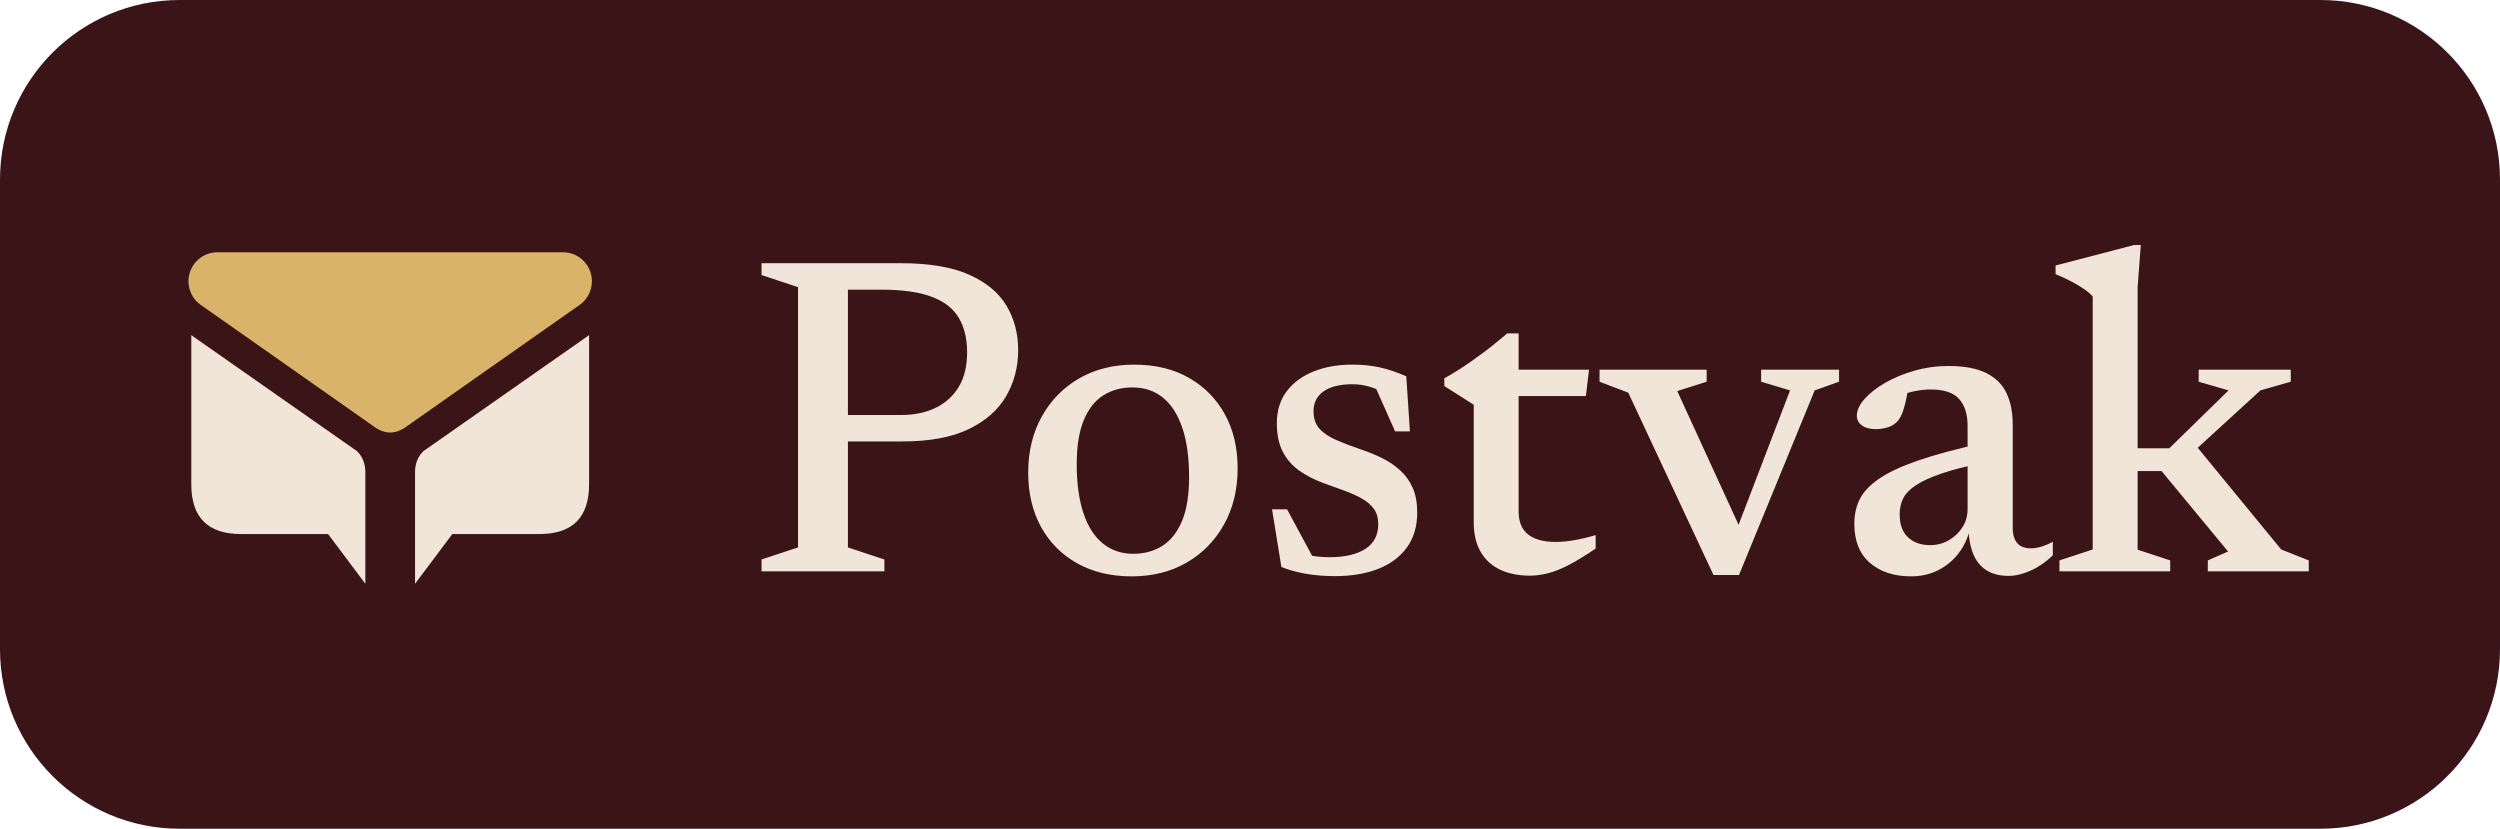
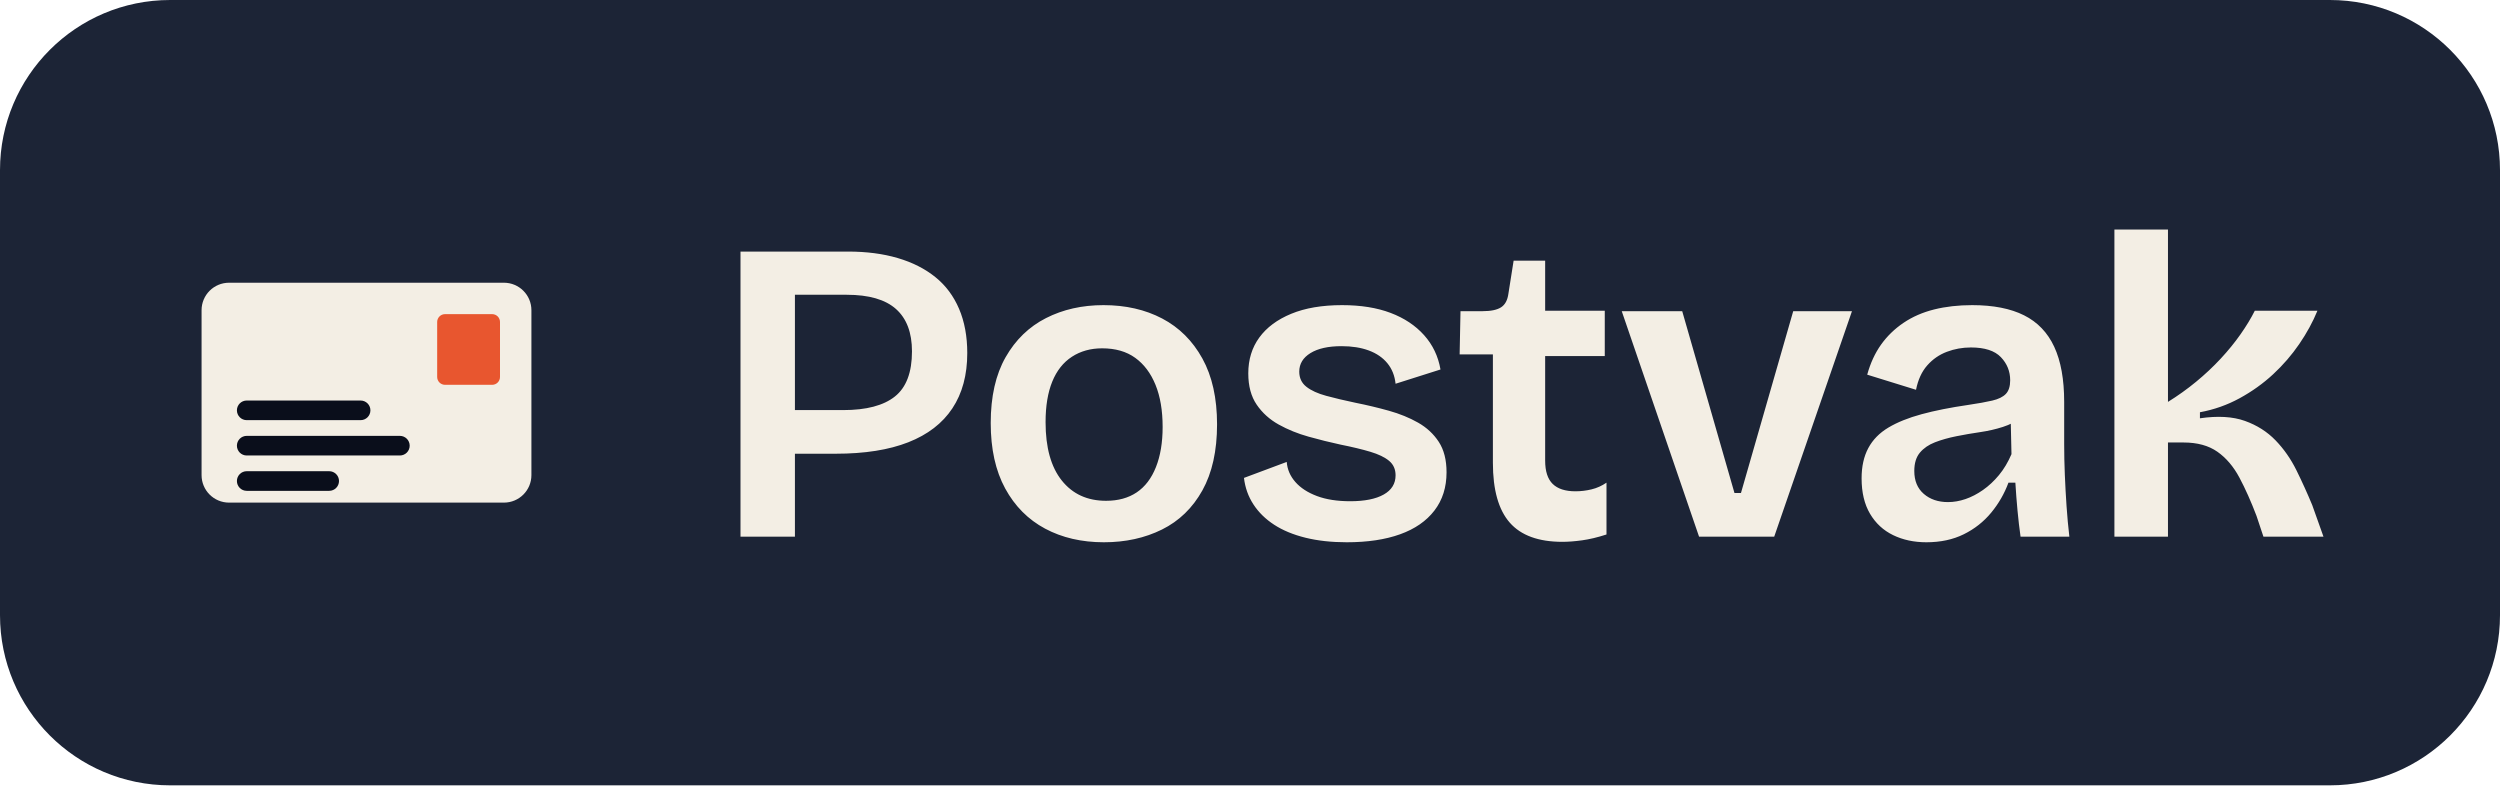
- <svg xmlns="http://www.w3.org/2000/svg" width="362" height="120">
-   <path fill="#3b1418" stroke="none" d="M 26 0 L 336 0 C 350.359 0 362 11.641 362 26 L 362 94 C 362 108.359 350.359 120 336 120 L 26 120 C 11.641 120 0 108.359 0 94 L 0 26 C -0 11.641 11.641 0 26 0 Z" />
-   <g transform="matrix(0.6 0 0 0.6 20.5 31.73)">
-     <path fill="#d9b36a" stroke="none" d="M 18 8 L 102 8 C 104.923 8.134 107.454 10.072 108.346 12.859 C 109.238 15.646 108.302 18.694 106 20.5 L 64 50 Q 60 53 56 50 L 14 20.5 C 11.698 18.694 10.762 15.646 11.654 12.859 C 12.546 10.072 15.077 8.134 18 8 Z" />
-     <path fill="#f1e4d8" stroke="none" d="M 12 28 L 52 56 Q 54 58 54 61 L 54 88 L 45 76 L 24 76 Q 12 76 12 64 Z" />
-     <path fill="#f1e4d8" stroke="none" d="M 108 28 L 68 56 Q 66 58 66 61 L 66 88 L 75 76 L 96 76 Q 108 76 108 64 Z" />
+ <svg xmlns="http://www.w3.org/2000/svg" width="382" height="120">
+   <path fill="#1c2436" stroke="none" d="M 26 0 L 356 0 C 370.359 0 382 11.641 382 26 L 382 94 C 382 108.359 370.359 120 356 120 L 26 120 C 11.641 120 0 108.359 0 94 L 0 26 C -0 11.641 11.641 0 26 0 Z" />
+   <g transform="matrix(0.6 0 0 0.6 20 24)">
+     <path fill="#f3eee4" stroke="none" d="M 25 32 L 95 32 C 98.866 32 102 35.134 102 39 L 102 81 C 102 84.866 98.866 88 95 88 L 25 88 C 21.134 88 18 84.866 18 81 L 18 39 C 18 35.134 21.134 32 25 32 Z" />
+     <path fill="#e8562f" stroke="none" d="M 80 40 L 92 40 C 93.105 40 94 40.895 94 42 L 94 56 C 94 57.105 93.105 58 92 58 L 80 58 C 78.895 58 78 57.105 78 56 L 78 42 C 78 40.895 78.895 40 80 40 Z" />
+     <path fill="#0a0e1b" stroke="none" d="M 29.5 62 L 58.5 62 C 59.881 62 61 63.119 61 64.5 L 61 64.5 C 61 65.881 59.881 67 58.5 67 L 29.5 67 C 28.119 67 27 65.881 27 64.5 L 27 64.5 C 27 63.119 28.119 62 29.5 62 Z" />
+     <path fill="#0a0e1b" stroke="none" d="M 29.5 71 L 68.5 71 C 69.881 71 71 72.119 71 73.5 L 71 73.5 C 71 74.881 69.881 76 68.5 76 L 29.5 76 C 28.119 76 27 74.881 27 73.5 L 27 73.5 C 27 72.119 28.119 71 29.5 71 Z" />
+     <path fill="#0a0e1b" stroke="none" d="M 29.5 80 L 50.5 80 C 51.881 80 53 81.119 53 82.5 L 53 82.5 C 53 83.881 51.881 85 50.5 85 L 29.5 85 C 28.119 85 27 83.881 27 82.5 L 27 82.5 C 27 81.119 28.119 80 29.5 80 Z" />
  </g>
  <g>
-     <path fill="#f1e4d8" stroke="none" d="M 140.038 51.017 Q 140.038 48.08 138.85 46.051 Q 137.662 44.021 134.94 42.982 Q 132.217 41.942 127.564 41.942 L 117.4 41.942 L 117.499 38.114 L 130.468 38.114 Q 136.573 38.114 140.302 39.764 Q 144.031 41.414 145.731 44.252 Q 147.43 47.09 147.43 50.687 Q 147.43 54.35 145.697 57.353 Q 143.965 60.356 140.269 62.138 Q 136.573 63.92 130.666 63.92 L 117.466 63.92 L 117.4 60.092 L 130.501 60.092 Q 133.306 60.092 135.451 59.069 Q 137.596 58.046 138.817 56.033 Q 140.038 54.02 140.038 51.017 Z M 122.779 38.114 L 122.779 79.265 L 128.059 81.014 L 128.059 82.73 L 110.272 82.73 L 110.272 81.014 L 115.552 79.265 L 115.552 41.579 L 110.272 39.83 L 110.272 38.114 Z M 164.095 80.189 Q 166.504 80.189 168.319 79.034 Q 170.134 77.879 171.157 75.437 Q 172.18 72.995 172.18 69.101 Q 172.18 64.811 171.19 61.924 Q 170.2 59.036 168.385 57.568 Q 166.57 56.099 163.963 56.099 Q 161.587 56.099 159.772 57.238 Q 157.957 58.376 156.934 60.835 Q 155.911 63.293 155.911 67.187 Q 155.911 71.411 156.885 74.315 Q 157.858 77.219 159.706 78.704 Q 161.554 80.189 164.095 80.189 Z M 163.864 83.456 Q 159.343 83.456 155.961 81.558 Q 152.578 79.661 150.73 76.278 Q 148.882 72.896 148.882 68.441 Q 148.882 63.854 150.845 60.323 Q 152.809 56.792 156.257 54.795 Q 159.706 52.799 164.227 52.799 Q 168.781 52.799 172.131 54.697 Q 175.48 56.594 177.345 59.96 Q 179.209 63.326 179.209 67.814 Q 179.209 72.401 177.245 75.932 Q 175.282 79.463 171.833 81.46 Q 168.385 83.456 163.864 83.456 Z M 195.775 52.799 Q 197.953 52.799 199.719 53.179 Q 201.484 53.558 203.629 54.482 L 204.157 62.468 L 202.012 62.468 L 198.448 54.449 L 201.286 57.386 Q 199.867 56.495 198.547 56.066 Q 197.227 55.637 195.841 55.637 Q 193.135 55.637 191.667 56.66 Q 190.198 57.683 190.198 59.531 Q 190.198 61.115 191.056 62.072 Q 191.914 63.029 193.514 63.722 Q 195.115 64.415 197.227 65.141 Q 198.811 65.669 200.246 66.395 Q 201.682 67.121 202.804 68.161 Q 203.926 69.2 204.57 70.668 Q 205.213 72.137 205.213 74.216 Q 205.213 77.219 203.712 79.281 Q 202.21 81.344 199.537 82.384 Q 196.864 83.423 193.333 83.423 Q 191.122 83.423 189.159 83.093 Q 187.195 82.763 185.545 82.103 L 184.192 73.754 L 186.37 73.754 L 190.924 82.202 L 186.667 79.43 Q 187.888 79.958 188.862 80.222 Q 189.835 80.486 190.726 80.585 Q 191.617 80.684 192.475 80.684 Q 195.841 80.684 197.706 79.48 Q 199.57 78.275 199.57 75.899 Q 199.57 74.546 198.927 73.671 Q 198.283 72.797 197.161 72.17 Q 196.039 71.543 194.62 71.031 Q 193.201 70.52 191.65 69.959 Q 189.604 69.2 188.086 68.111 Q 186.568 67.022 185.726 65.372 Q 184.885 63.722 184.885 61.313 Q 184.885 58.574 186.287 56.693 Q 187.69 54.812 190.165 53.806 Q 192.64 52.799 195.775 52.799 Z M 219.898 74.084 Q 219.898 76.295 221.268 77.384 Q 222.637 78.473 225.244 78.473 Q 226.465 78.473 227.917 78.225 Q 229.369 77.978 231.052 77.483 L 231.052 79.43 Q 228.874 80.915 227.191 81.79 Q 225.508 82.664 224.138 83.011 Q 222.769 83.357 221.548 83.357 Q 219.106 83.357 217.274 82.516 Q 215.443 81.674 214.42 79.942 Q 213.397 78.209 213.397 75.635 L 213.397 58.607 L 209.14 55.901 L 209.14 54.779 Q 210.097 54.251 211.037 53.657 Q 211.978 53.063 212.902 52.42 Q 213.826 51.776 214.733 51.1 Q 215.641 50.423 216.516 49.714 Q 217.39 49.004 218.248 48.278 L 219.898 48.278 L 219.898 54.482 Z M 217.291 57.353 L 217.324 53.525 L 230.095 53.525 L 229.633 57.353 Z M 262.765 56.528 L 251.809 83.258 L 248.113 83.258 L 235.771 56.858 L 231.613 55.274 L 231.613 53.525 L 247.123 53.525 L 247.123 55.274 L 242.866 56.627 L 252.37 77.351 L 251.215 77.384 L 259.201 56.528 L 255.01 55.274 L 255.01 53.525 L 266.296 53.525 L 266.296 55.274 Z M 287.02 64.184 L 287.152 67.022 Q 283.39 67.781 281.014 68.606 Q 278.638 69.431 277.334 70.322 Q 276.031 71.213 275.553 72.22 Q 275.074 73.226 275.074 74.48 Q 275.074 76.691 276.295 77.813 Q 277.516 78.935 279.463 78.935 Q 280.981 78.935 282.218 78.209 Q 283.456 77.483 284.182 76.311 Q 284.908 75.14 284.908 73.721 L 284.908 61.643 Q 284.908 59.168 283.687 57.782 Q 282.466 56.396 279.562 56.396 Q 278.407 56.396 277.153 56.66 Q 275.899 56.924 274.744 57.419 L 276.394 55.538 Q 276.229 56.792 276.014 57.815 Q 275.8 58.838 275.536 59.581 Q 275.272 60.323 274.909 60.818 Q 274.381 61.511 273.506 61.825 Q 272.632 62.138 271.609 62.138 Q 270.322 62.138 269.596 61.594 Q 268.87 61.049 268.87 60.191 Q 268.87 59.036 269.976 57.782 Q 271.081 56.528 272.962 55.439 Q 274.843 54.35 277.219 53.674 Q 279.595 52.997 282.169 52.997 Q 285.568 52.997 287.614 54.02 Q 289.66 55.043 290.551 56.941 Q 291.442 58.838 291.442 61.511 L 291.442 76.427 Q 291.442 77.417 291.739 78.077 Q 292.036 78.737 292.613 79.067 Q 293.191 79.397 294.049 79.397 Q 294.775 79.397 295.6 79.15 Q 296.425 78.902 297.25 78.44 L 297.25 80.42 Q 295.732 81.872 294.032 82.631 Q 292.333 83.39 290.815 83.39 Q 288.967 83.39 287.68 82.598 Q 286.393 81.806 285.749 80.272 Q 285.106 78.737 285.04 76.625 L 285.304 76.394 Q 284.809 78.572 283.571 80.156 Q 282.334 81.74 280.585 82.598 Q 278.836 83.456 276.724 83.456 Q 273.028 83.456 270.767 81.509 Q 268.507 79.562 268.507 75.833 Q 268.507 73.886 269.282 72.302 Q 270.058 70.718 272.071 69.332 Q 274.084 67.946 277.714 66.692 Q 281.344 65.438 287.02 64.184 Z M 316.027 66.857 L 317.644 64.118 L 330.316 79.562 L 334.309 81.146 L 334.309 82.73 L 319.69 82.73 L 319.69 81.146 L 322.627 79.859 L 312.991 68.21 L 307.81 68.21 L 307.81 64.91 L 314.113 64.91 L 322.693 56.528 L 318.37 55.274 L 318.37 53.525 L 331.702 53.525 L 331.702 55.274 L 327.313 56.528 Z M 309.526 79.595 L 314.245 81.146 L 314.245 82.73 L 298.207 82.73 L 298.207 81.146 L 303.025 79.562 L 303.025 42.932 Q 302.563 42.404 301.804 41.876 Q 301.045 41.348 299.989 40.787 Q 298.933 40.226 297.646 39.698 L 297.646 38.444 L 309.031 35.474 L 309.988 35.474 L 309.526 41.579 Z" />
+     <path fill="#f3eee4" stroke="none" d="M 118.626 69.328 L 118.626 62.662 L 128.856 62.662 Q 134.136 62.662 136.743 60.583 Q 139.35 58.504 139.35 53.686 Q 139.35 49.396 136.908 47.218 Q 134.466 45.04 129.384 45.04 L 118.626 45.04 L 118.626 38.44 L 129.582 38.44 Q 133.806 38.44 137.172 39.43 Q 140.538 40.42 142.914 42.334 Q 145.29 44.248 146.544 47.185 Q 147.798 50.122 147.798 53.95 Q 147.798 58.966 145.521 62.398 Q 143.244 65.83 138.789 67.579 Q 134.334 69.328 127.734 69.328 Z M 113.148 82 L 113.148 38.44 L 121.464 38.44 L 121.464 82 Z M 168.674 82.858 Q 163.592 82.858 159.698 80.779 Q 155.804 78.7 153.593 74.641 Q 151.382 70.582 151.382 64.642 Q 151.382 58.57 153.659 54.577 Q 155.936 50.584 159.83 48.604 Q 163.724 46.624 168.608 46.624 Q 173.69 46.624 177.584 48.67 Q 181.478 50.716 183.722 54.775 Q 185.966 58.834 185.966 64.84 Q 185.966 70.912 183.722 74.938 Q 181.478 78.964 177.551 80.911 Q 173.624 82.858 168.674 82.858 Z M 169.004 76.522 Q 171.776 76.522 173.69 75.235 Q 175.604 73.948 176.627 71.374 Q 177.65 68.8 177.65 65.236 Q 177.65 61.474 176.561 58.801 Q 175.472 56.128 173.459 54.676 Q 171.446 53.224 168.41 53.224 Q 165.77 53.224 163.79 54.511 Q 161.81 55.798 160.787 58.306 Q 159.764 60.814 159.764 64.51 Q 159.764 70.318 162.239 73.42 Q 164.714 76.522 169.004 76.522 Z M 205.786 82.858 Q 202.288 82.858 199.483 82.165 Q 196.678 81.472 194.698 80.185 Q 192.718 78.898 191.53 77.083 Q 190.342 75.268 190.078 73.024 L 196.612 70.582 Q 196.744 72.298 197.932 73.651 Q 199.12 75.004 201.232 75.796 Q 203.344 76.588 206.314 76.588 Q 209.614 76.588 211.429 75.565 Q 213.244 74.542 213.244 72.628 Q 213.244 71.242 212.254 70.417 Q 211.264 69.592 209.383 69.031 Q 207.502 68.47 204.862 67.942 Q 202.42 67.414 199.945 66.721 Q 197.47 66.028 195.391 64.873 Q 193.312 63.718 192.025 61.837 Q 190.738 59.956 190.738 57.052 Q 190.738 53.884 192.421 51.574 Q 194.104 49.264 197.305 47.944 Q 200.506 46.624 205.06 46.624 Q 209.35 46.624 212.485 47.812 Q 215.62 49 217.6 51.211 Q 219.58 53.422 220.108 56.458 L 213.244 58.636 Q 213.046 56.788 211.99 55.501 Q 210.934 54.214 209.152 53.554 Q 207.37 52.894 204.994 52.894 Q 201.958 52.894 200.242 53.95 Q 198.526 55.006 198.526 56.788 Q 198.526 58.24 199.615 59.098 Q 200.704 59.956 202.651 60.484 Q 204.598 61.012 207.106 61.54 Q 209.746 62.068 212.221 62.761 Q 214.696 63.454 216.676 64.576 Q 218.656 65.698 219.844 67.513 Q 221.032 69.328 221.032 72.166 Q 221.032 75.598 219.184 78.007 Q 217.336 80.416 213.937 81.637 Q 210.538 82.858 205.786 82.858 Z M 238.74 82.792 Q 233.262 82.792 230.688 79.855 Q 228.114 76.918 228.114 70.714 L 228.114 54.148 L 223.032 54.148 L 223.164 47.548 L 226.53 47.548 Q 228.444 47.548 229.368 46.954 Q 230.292 46.36 230.49 44.842 L 231.282 39.826 L 236.1 39.826 L 236.1 47.482 L 245.208 47.482 L 245.208 54.412 L 236.1 54.412 L 236.1 70.384 Q 236.1 72.826 237.255 73.948 Q 238.41 75.07 240.72 75.07 Q 241.974 75.07 243.195 74.773 Q 244.416 74.476 245.472 73.75 L 245.472 81.67 Q 243.426 82.33 241.743 82.561 Q 240.06 82.792 238.74 82.792 Z M 259.616 82 L 247.802 47.548 L 257.042 47.548 L 265.028 75.334 L 266.018 75.334 L 274.004 47.548 L 282.98 47.548 L 271.1 82 Z M 294.352 82.858 Q 291.514 82.858 289.27 81.769 Q 287.026 80.68 285.739 78.502 Q 284.452 76.324 284.452 73.09 Q 284.452 70.384 285.475 68.47 Q 286.498 66.556 288.544 65.335 Q 290.59 64.114 293.626 63.289 Q 296.662 62.464 300.754 61.87 Q 302.998 61.54 304.417 61.21 Q 305.836 60.88 306.496 60.187 Q 307.156 59.494 307.156 58.108 Q 307.156 56.062 305.737 54.577 Q 304.318 53.092 301.15 53.092 Q 299.236 53.092 297.487 53.752 Q 295.738 54.412 294.484 55.831 Q 293.23 57.25 292.768 59.56 L 285.31 57.25 Q 286.036 54.61 287.422 52.663 Q 288.808 50.716 290.854 49.33 Q 292.9 47.944 295.54 47.284 Q 298.18 46.624 301.348 46.624 Q 306.166 46.624 309.268 48.175 Q 312.37 49.726 313.888 52.993 Q 315.406 56.26 315.406 61.408 L 315.406 67.876 Q 315.406 70.12 315.505 72.529 Q 315.604 74.938 315.769 77.347 Q 315.934 79.756 316.198 82 L 308.74 82 Q 308.476 80.152 308.278 78.04 Q 308.08 75.928 307.948 73.75 L 306.892 73.75 Q 305.968 76.258 304.252 78.337 Q 302.536 80.416 300.061 81.637 Q 297.586 82.858 294.352 82.858 Z M 297.652 76.72 Q 298.972 76.72 300.325 76.258 Q 301.678 75.796 302.998 74.872 Q 304.318 73.948 305.44 72.595 Q 306.562 71.242 307.354 69.394 L 307.222 63.52 L 308.806 63.784 Q 307.684 64.708 306.034 65.236 Q 304.384 65.764 302.569 66.028 Q 300.754 66.292 298.939 66.655 Q 297.124 67.018 295.672 67.579 Q 294.22 68.14 293.362 69.163 Q 292.504 70.186 292.504 71.968 Q 292.504 74.212 293.956 75.466 Q 295.408 76.72 297.652 76.72 Z M 323.082 82 L 323.082 35.074 L 331.266 35.074 L 331.266 61.408 Q 333.51 60.022 335.556 58.339 Q 337.602 56.656 339.318 54.808 Q 341.034 52.96 342.354 51.079 Q 343.674 49.198 344.532 47.482 L 354.102 47.482 Q 353.046 50.056 351.33 52.564 Q 349.614 55.072 347.337 57.184 Q 345.06 59.296 342.222 60.847 Q 339.384 62.398 336.15 62.992 L 336.15 63.916 Q 340.242 63.322 343.014 64.312 Q 345.786 65.302 347.7 67.282 Q 349.614 69.262 350.901 71.869 Q 352.188 74.476 353.31 77.182 L 355.026 82 L 345.852 82 L 344.796 78.832 Q 343.542 75.532 342.189 72.991 Q 340.836 70.45 338.823 69.031 Q 336.81 67.612 333.642 67.612 L 331.266 67.612 L 331.266 82 Z" />
  </g>
</svg>
